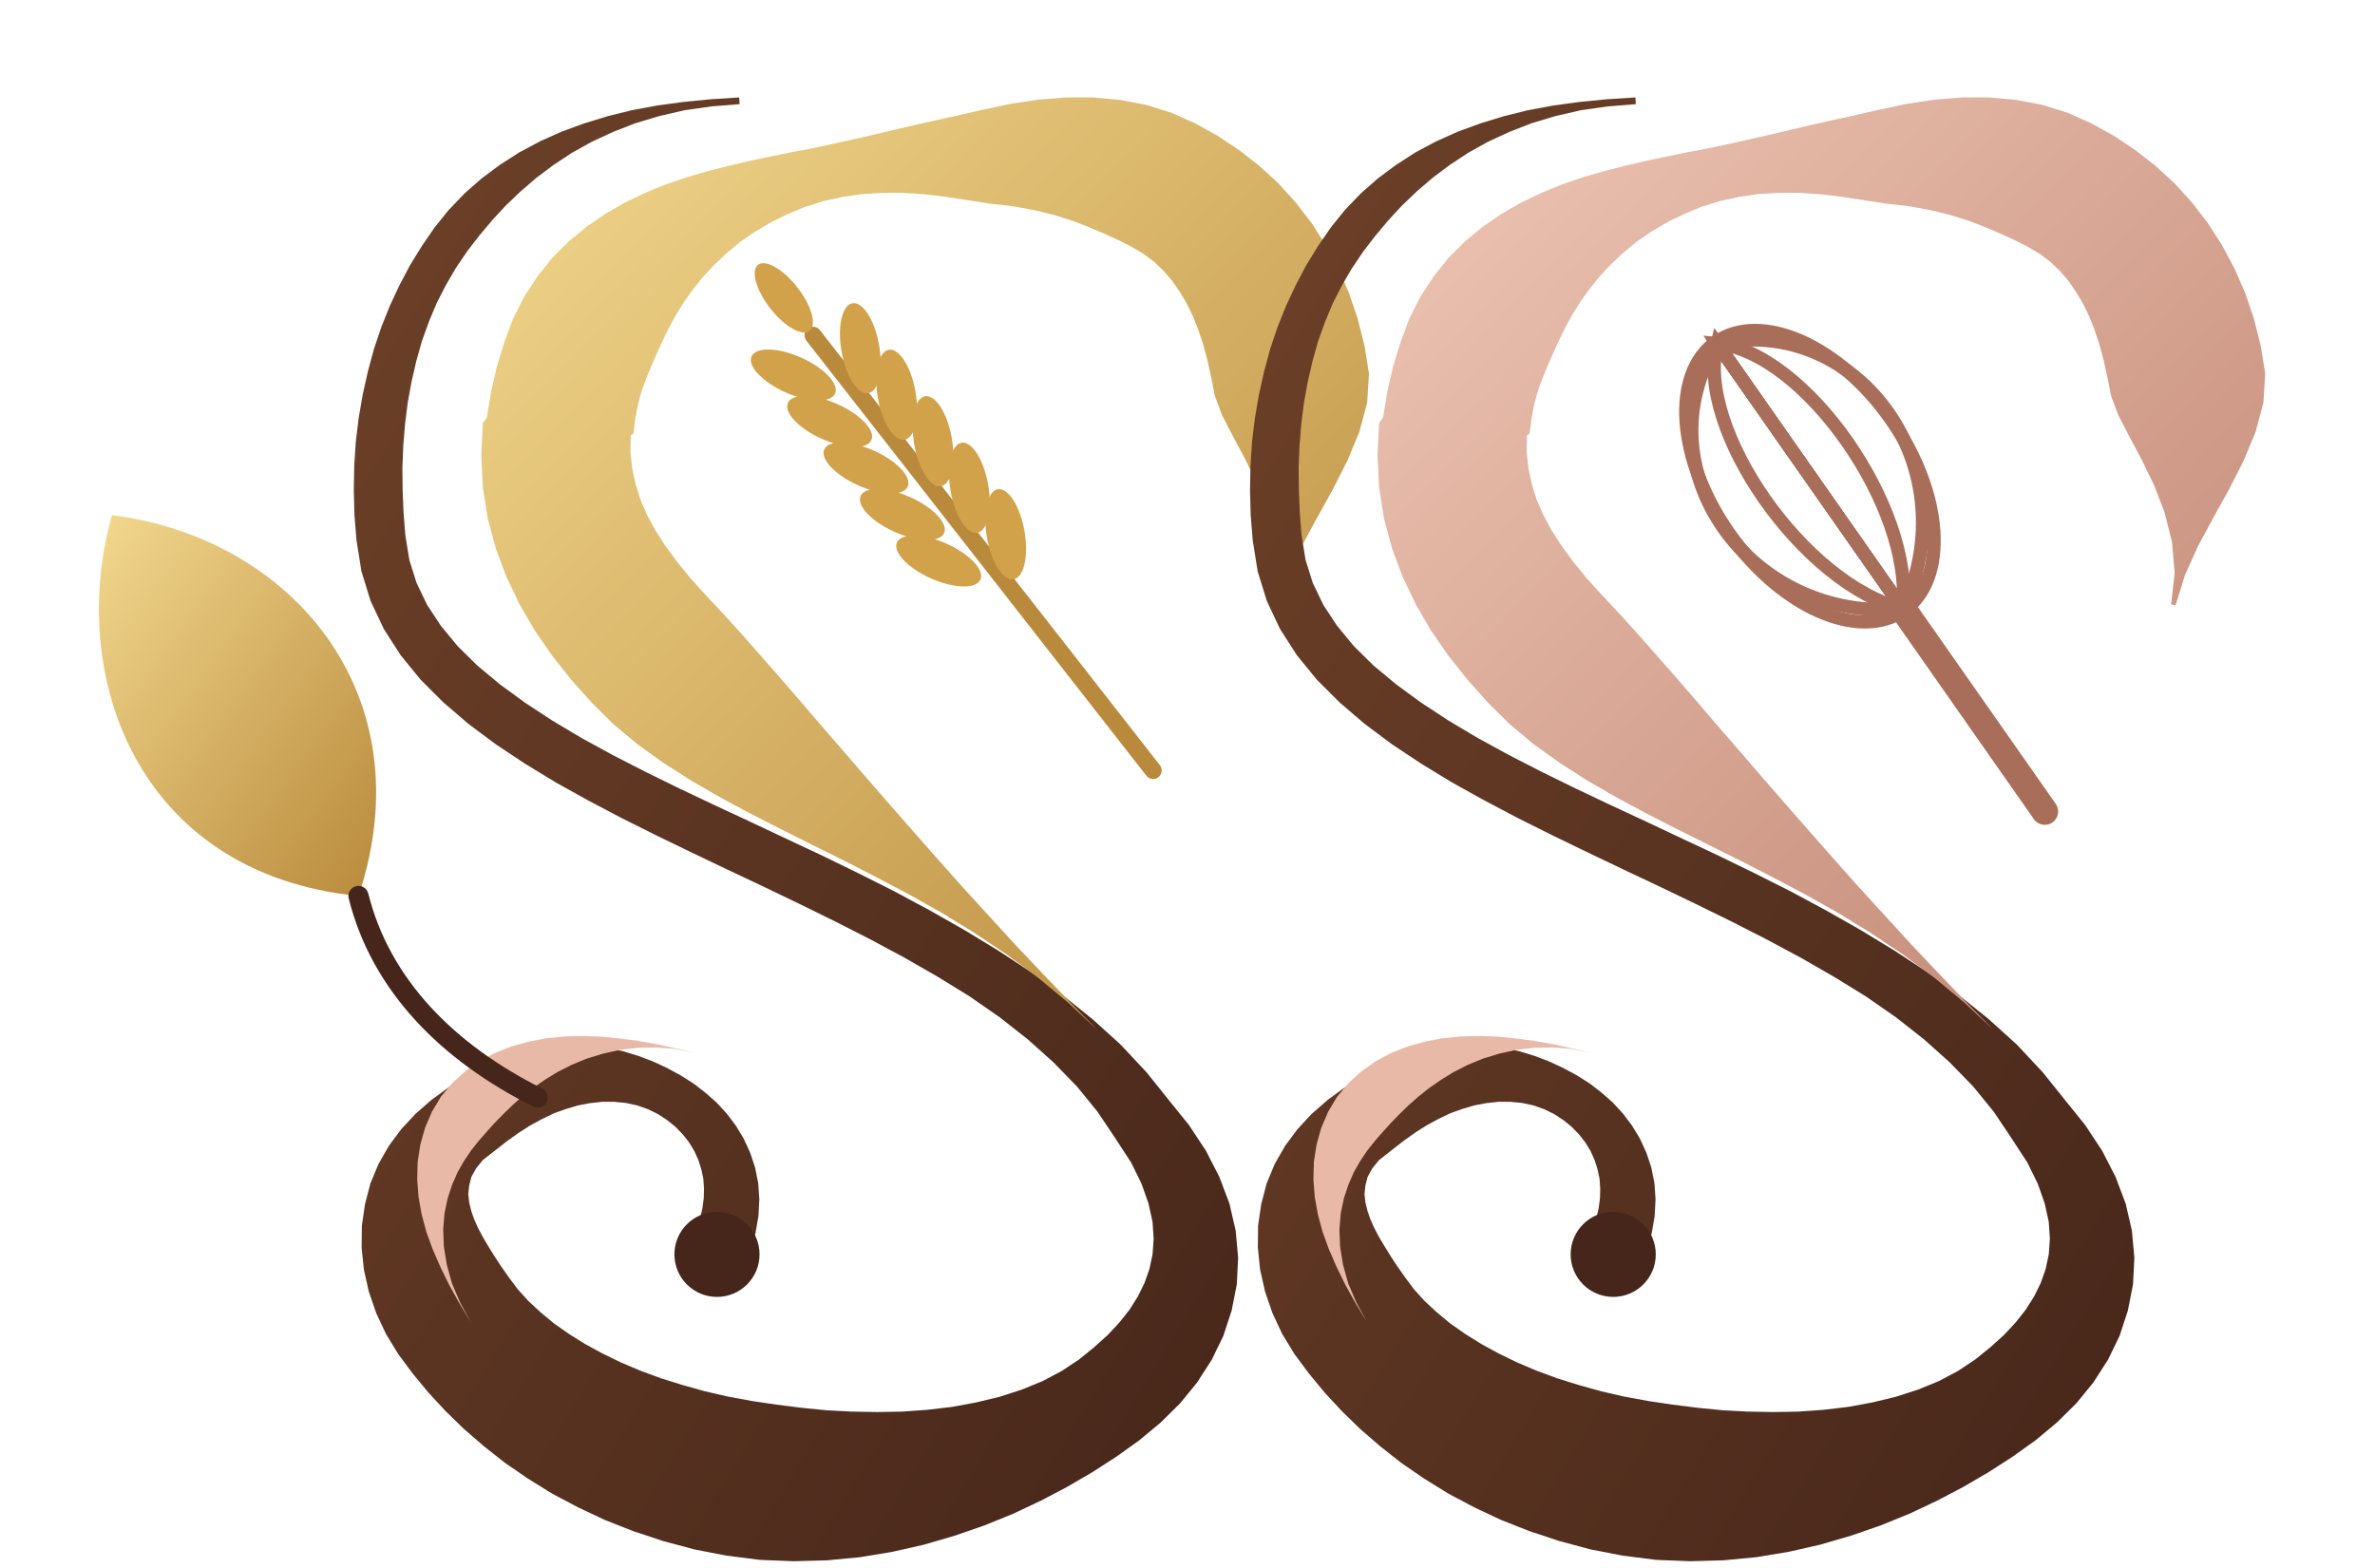
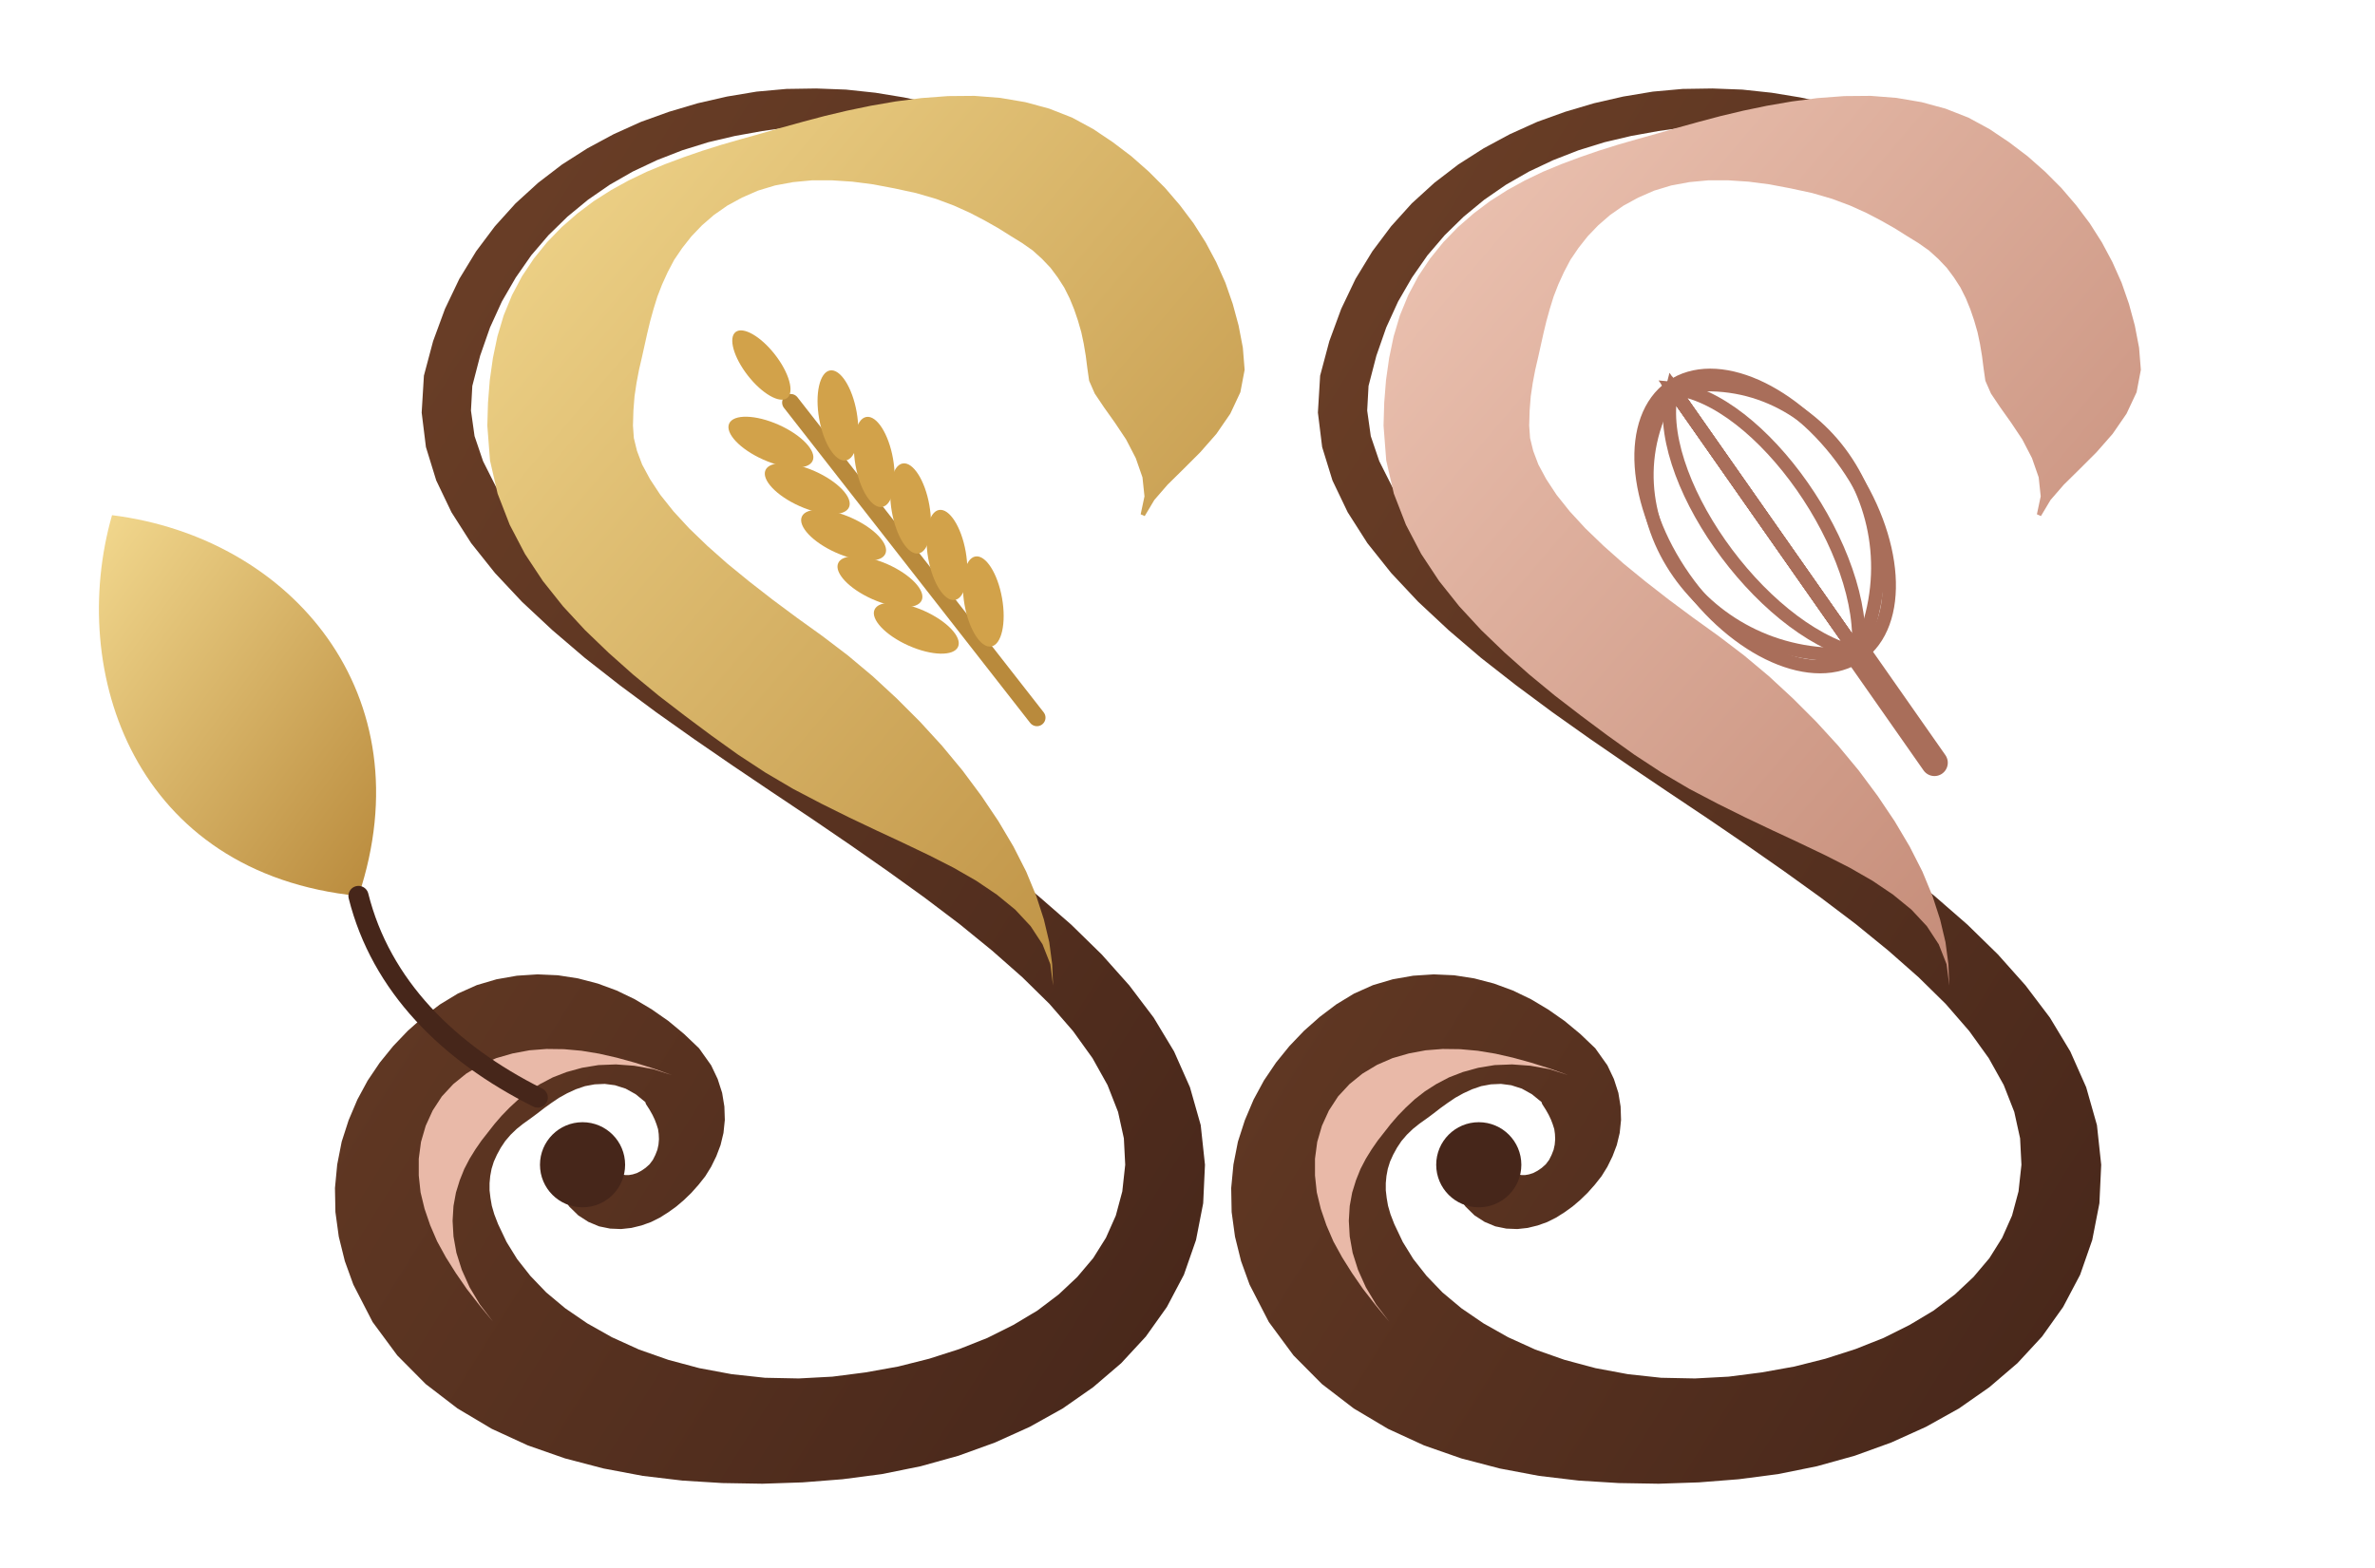
<svg xmlns="http://www.w3.org/2000/svg" viewBox="0 0 106 70" width="121.143" height="80" role="img" aria-label="El horno de Sara">
  <defs>
    <linearGradient id="logo0-gold" x1="0" y1="0" x2="1" y2="1">
      <stop offset="0" stop-color="#f2d88e" />
      <stop offset="1" stop-color="#b98a3c" />
    </linearGradient>
    <linearGradient id="logo0-rose" x1="0" y1="0" x2="1" y2="1">
      <stop offset="0" stop-color="#efc7b6" />
      <stop offset="1" stop-color="#bf8470" />
    </linearGradient>
    <linearGradient id="logo0-cocoa" x1="0" y1="0" x2="1" y2="1">
      <stop offset="0" stop-color="#6e4128" />
      <stop offset="1" stop-color="#46261a" />
    </linearGradient>
  </defs>
  <g transform="translate(6 0)">
    <g transform="translate(7 2)">
-       <path d="M19.99 2.35L18.73 2.43L17.51 2.55L16.33 2.71L15.20 2.92L14.11 3.19L13.07 3.51L12.06 3.88L11.10 4.31L10.18 4.80L9.31 5.36L8.49 5.97L7.73 6.64L7.03 7.37L6.40 8.15L5.83 8.98L5.30 9.84L4.83 10.73L4.40 11.65L4.02 12.60L3.69 13.58L3.42 14.58L3.19 15.61L3.01 16.65L2.88 17.72L2.81 18.80L2.79 19.89L2.82 21.00L2.91 22.11L3.13 23.50L3.54 24.83L4.13 26.08L4.88 27.25L5.77 28.34L6.79 29.36L7.91 30.32L9.13 31.23L10.44 32.10L11.82 32.94L13.26 33.74L14.76 34.53L16.30 35.30L17.87 36.06L19.46 36.82L21.07 37.58L22.67 38.35L24.26 39.13L25.83 39.93L27.36 40.75L28.84 41.60L30.27 42.48L31.61 43.41L32.87 44.40L34.02 45.43L35.07 46.51L35.99 47.64L36.78 48.82L37.49 49.91L37.95 50.85L38.26 51.73L38.44 52.55L38.49 53.30L38.44 54.00L38.30 54.66L38.08 55.28L37.79 55.87L37.42 56.46L36.97 57.03L36.44 57.60L35.83 58.15L35.15 58.70L34.38 59.21L33.53 59.66L32.60 60.04L31.61 60.36L30.57 60.61L29.49 60.81L28.39 60.94L27.27 61.02L26.14 61.04L25.01 61.02L23.88 60.96L22.77 60.85L21.66 60.71L20.58 60.55L19.49 60.35L18.45 60.11L17.45 59.83L16.49 59.53L15.57 59.19L14.70 58.82L13.88 58.42L13.11 58.00L12.39 57.55L11.72 57.08L11.12 56.58L10.58 56.08L10.11 55.56L9.72 55.04L9.37 54.54L9.06 54.07L8.79 53.63L8.54 53.21L8.33 52.81L8.16 52.43L8.03 52.05L7.94 51.68L7.90 51.31L7.94 50.93L8.04 50.54L8.25 50.16L8.55 49.79L8.97 49.46L9.65 48.93L10.17 48.56L10.69 48.23L11.21 47.95L11.73 47.70L12.26 47.51L12.80 47.35L13.33 47.25L13.87 47.19L14.41 47.19L14.93 47.24L15.44 47.35L15.92 47.52L16.37 47.74L16.78 48.01L17.15 48.31L17.48 48.65L17.76 49.01L17.99 49.39L18.17 49.79L18.30 50.20L18.39 50.62L18.42 51.05L18.41 51.49L18.35 51.94L18.24 52.41L18.07 52.90L17.84 53.42L20.16 54.58L20.49 53.82L20.72 53.05L20.85 52.29L20.89 51.54L20.84 50.82L20.70 50.12L20.48 49.46L20.19 48.83L19.84 48.25L19.44 47.72L18.98 47.22L18.48 46.78L17.95 46.37L17.38 46.01L16.77 45.68L16.15 45.39L15.49 45.14L14.80 44.93L14.08 44.76L13.33 44.66L12.55 44.62L11.75 44.64L10.93 44.75L10.10 44.94L9.27 45.22L8.45 45.60L7.65 46.08L7.03 46.54L6.25 47.11L5.54 47.73L4.91 48.41L4.36 49.15L3.89 49.97L3.53 50.84L3.29 51.76L3.15 52.72L3.14 53.70L3.24 54.68L3.46 55.66L3.79 56.62L4.23 57.56L4.78 58.46L5.42 59.32L6.12 60.17L6.88 60.99L7.70 61.79L8.59 62.56L9.54 63.31L10.56 64.01L11.64 64.68L12.79 65.29L14.00 65.86L15.27 66.36L16.60 66.80L17.98 67.17L19.42 67.45L20.92 67.64L22.42 67.70L23.91 67.66L25.38 67.52L26.83 67.28L28.24 66.96L29.61 66.56L30.94 66.10L32.22 65.58L33.45 65.00L34.63 64.38L35.76 63.72L36.83 63.03L37.85 62.30L38.80 61.51L39.67 60.65L40.43 59.72L41.08 58.71L41.60 57.64L41.97 56.51L42.20 55.34L42.26 54.15L42.15 52.94L41.87 51.73L41.42 50.54L40.82 49.37L40.06 48.22L39.22 47.18L38.17 45.87L37.02 44.64L35.76 43.50L34.43 42.43L33.03 41.41L31.57 40.45L30.06 39.53L28.51 38.65L26.93 37.80L25.32 36.99L23.70 36.20L22.08 35.44L20.47 34.68L18.88 33.94L17.32 33.20L15.81 32.46L14.35 31.71L12.96 30.95L11.65 30.17L10.43 29.37L9.31 28.55L8.30 27.71L7.42 26.84L6.67 25.93L6.06 25.00L5.59 24.02L5.27 23.00L5.09 21.89L5.01 20.87L4.97 19.86L4.96 18.86L5.00 17.88L5.08 16.91L5.20 15.96L5.37 15.03L5.58 14.12L5.83 13.23L6.14 12.37L6.49 11.53L6.90 10.73L7.35 9.96L7.85 9.22L8.39 8.52L8.97 7.83L9.58 7.17L10.24 6.54L10.95 5.93L11.71 5.36L12.53 4.82L13.41 4.33L14.36 3.89L15.36 3.50L16.43 3.18L17.56 2.92L18.76 2.75L20.01 2.65Z" fill="url(#logo0-cocoa)" />
-       <path d="M44.10 25.02L44.52 23.67L45.10 22.38L45.78 21.12L46.48 19.86L47.13 18.58L47.67 17.28L48.02 15.97L48.10 14.68L47.90 13.44L47.60 12.24L47.21 11.09L46.73 9.99L46.17 8.94L45.54 7.96L44.83 7.04L44.05 6.18L43.20 5.40L42.30 4.70L41.34 4.06L40.33 3.50L39.27 3.03L38.15 2.68L36.98 2.46L35.79 2.35L34.57 2.35L33.33 2.45L32.08 2.64L30.81 2.91L29.99 3.10L28.99 3.32L28.00 3.54L27.02 3.77L26.05 4.00L25.09 4.22L24.14 4.43L23.20 4.63L22.25 4.81L21.32 5.00L20.38 5.20L19.45 5.42L18.52 5.66L17.59 5.93L16.67 6.25L15.77 6.62L14.88 7.05L14.01 7.55L13.17 8.13L12.38 8.78L11.64 9.52L10.98 10.35L10.39 11.25L9.90 12.23L9.51 13.27L9.18 14.35L8.92 15.47L8.73 16.64L8.55 16.88L8.48 18.33L8.55 19.76L8.77 21.15L9.13 22.49L9.61 23.77L10.20 25.00L10.88 26.17L11.65 27.28L12.50 28.35L13.41 29.37L14.39 30.34L15.47 31.24L16.63 32.07L17.85 32.85L19.13 33.59L20.45 34.30L21.82 35.00L23.22 35.70L24.65 36.41L26.09 37.15L27.55 37.92L29.01 38.74L30.46 39.63L31.90 40.59L33.31 41.63L34.68 42.77L36.00 44.00L36.00 44.00L34.73 42.71L33.50 41.43L32.29 40.15L31.11 38.86L29.95 37.59L28.82 36.32L27.72 35.07L26.64 33.84L25.59 32.63L24.58 31.46L23.59 30.32L22.65 29.22L21.74 28.17L20.87 27.18L20.05 26.25L19.26 25.38L18.51 24.58L17.82 23.82L17.21 23.07L16.69 22.36L16.24 21.66L15.87 20.97L15.58 20.30L15.37 19.62L15.22 18.93L15.14 18.21L15.15 17.43L15.27 17.36L15.36 16.65L15.49 15.98L15.67 15.35L15.89 14.77L16.12 14.22L16.36 13.68L16.61 13.13L16.88 12.59L17.18 12.04L17.53 11.48L17.92 10.93L18.36 10.38L18.86 9.84L19.41 9.32L20.01 8.82L20.67 8.36L21.38 7.94L22.13 7.57L22.92 7.24L23.75 6.98L24.61 6.79L25.49 6.66L26.40 6.61L27.31 6.61L28.24 6.67L29.16 6.78L30.08 6.92L31.19 7.09L32.23 7.21L33.20 7.39L34.09 7.61L34.90 7.87L35.63 8.15L36.30 8.44L36.92 8.72L37.49 9.01L38.02 9.32L38.50 9.68L38.93 10.09L39.31 10.53L39.65 11.02L39.96 11.54L40.24 12.11L40.48 12.72L40.70 13.38L40.89 14.09L41.06 14.85L41.22 15.67L41.54 16.53L42.02 17.46L42.57 18.49L43.13 19.64L43.61 20.88L43.94 22.20L44.06 23.58L43.90 24.98Z" fill="url(#logo0-gold)" />
-       <path d="M8.00 57.00L7.53 56.14L7.17 55.29L6.94 54.46L6.81 53.65L6.78 52.88L6.84 52.16L6.98 51.50L7.18 50.89L7.42 50.34L7.71 49.83L8.02 49.37L8.36 48.94L8.71 48.54L9.07 48.14L9.45 47.75L9.86 47.35L10.30 46.96L10.78 46.58L11.31 46.21L11.88 45.86L12.51 45.54L13.19 45.26L13.91 45.04L14.67 44.87L15.47 44.78L16.30 44.76L17.14 44.83L18.00 45.00L18.00 45.00L17.15 44.80L16.31 44.62L15.48 44.47L14.66 44.36L13.84 44.28L13.02 44.25L12.21 44.27L11.40 44.35L10.61 44.50L9.85 44.71L9.11 45.00L8.41 45.37L7.76 45.83L7.18 46.36L6.68 46.96L6.28 47.63L5.97 48.35L5.76 49.10L5.64 49.87L5.62 50.66L5.68 51.44L5.82 52.22L6.03 53.00L6.31 53.77L6.65 54.55L7.04 55.35L7.49 56.16L8.00 57.00Z" fill="#e9b9a8" />
-       <circle cx="19" cy="54" r="1.9" fill="#46261a" />
-       <g transform="translate(28 19) rotate(-38) scale(.85)">
-         <path d="M0 20L0 -9" stroke="#b98a3c" stroke-width="0.9" stroke-linecap="round" fill="none" />
+       <path d="M36.06 5.92L35.16 5.34L34.21 4.79L33.19 4.27L32.12 3.79L30.99 3.35L29.82 2.96L28.60 2.62L27.35 2.35L26.07 2.14L24.76 2.00L23.43 1.95L22.10 1.97L20.77 2.09L19.45 2.31L18.14 2.61L16.86 2.99L15.61 3.44L14.39 3.99L13.22 4.62L12.09 5.34L11.02 6.16L10.01 7.08L9.09 8.10L8.25 9.22L7.50 10.45L6.86 11.79L6.33 13.23L5.92 14.77L5.82 16.42L6.01 17.96L6.47 19.45L7.15 20.87L8.03 22.25L9.09 23.58L10.30 24.87L11.65 26.13L13.10 27.37L14.66 28.59L16.29 29.80L17.97 30.99L19.70 32.18L21.45 33.36L23.20 34.53L24.93 35.71L26.62 36.89L28.26 38.07L29.82 39.25L31.28 40.44L32.63 41.63L33.84 42.82L34.89 44.03L35.76 45.24L36.43 46.44L36.90 47.64L37.16 48.82L37.22 50.00L37.09 51.19L36.80 52.27L36.36 53.26L35.79 54.17L35.08 55.01L34.25 55.79L33.30 56.51L32.23 57.15L31.07 57.73L29.81 58.23L28.47 58.66L27.08 59.01L25.63 59.27L24.15 59.46L22.65 59.54L21.14 59.51L19.66 59.35L18.21 59.08L16.83 58.71L15.52 58.25L14.31 57.70L13.21 57.08L12.23 56.41L11.38 55.70L10.67 54.96L10.08 54.21L9.61 53.45L9.23 52.65L9.06 52.21L8.95 51.83L8.89 51.48L8.85 51.14L8.85 50.82L8.88 50.50L8.94 50.18L9.04 49.86L9.18 49.55L9.35 49.24L9.55 48.94L9.79 48.66L10.06 48.40L10.36 48.16L10.67 47.94L10.98 47.71L11.29 47.47L11.61 47.24L11.95 47.01L12.31 46.81L12.70 46.63L13.11 46.49L13.54 46.41L13.99 46.39L14.45 46.45L14.92 46.60L15.37 46.85L15.80 47.20L15.83 47.29L15.99 47.54L16.12 47.77L16.22 47.98L16.30 48.19L16.37 48.41L16.40 48.63L16.41 48.86L16.39 49.10L16.34 49.33L16.25 49.56L16.14 49.78L15.99 49.98L15.81 50.14L15.62 50.27L15.43 50.37L15.24 50.43L15.07 50.46L14.91 50.46L14.79 50.44L14.70 50.40L14.64 50.35L14.61 50.30L14.58 50.24L14.54 50.17L14.49 50.06L14.43 49.89L14.36 49.66L11.64 50.34L11.83 50.90L12.08 51.42L12.41 51.87L12.81 52.26L13.26 52.55L13.74 52.75L14.23 52.85L14.72 52.87L15.18 52.82L15.63 52.71L16.05 52.56L16.45 52.36L16.83 52.12L17.19 51.86L17.53 51.57L17.86 51.25L18.18 50.89L18.48 50.51L18.74 50.09L18.97 49.62L19.16 49.12L19.29 48.58L19.35 48.00L19.33 47.40L19.23 46.79L19.03 46.17L18.74 45.56L18.20 44.80L17.53 44.16L16.83 43.58L16.10 43.07L15.33 42.61L14.52 42.22L13.68 41.91L12.80 41.68L11.90 41.54L10.99 41.50L10.07 41.56L9.16 41.72L8.28 41.98L7.43 42.36L6.64 42.84L5.90 43.40L5.20 44.02L4.55 44.70L3.95 45.44L3.41 46.24L2.95 47.09L2.56 48.01L2.25 48.97L2.05 49.99L1.95 51.04L1.97 52.11L2.12 53.21L2.39 54.30L2.77 55.35L3.63 57.02L4.73 58.51L6.00 59.79L7.42 60.88L8.95 61.79L10.56 62.53L12.22 63.11L13.94 63.56L15.69 63.89L17.46 64.10L19.24 64.21L21.03 64.24L22.82 64.18L24.60 64.04L26.36 63.81L28.09 63.46L29.78 62.99L31.41 62.40L32.96 61.70L34.43 60.88L35.79 59.93L37.04 58.86L38.14 57.67L39.08 56.35L39.84 54.91L40.38 53.36L40.70 51.72L40.78 50.00L40.59 48.23L40.11 46.54L39.40 44.94L38.49 43.43L37.40 41.99L36.17 40.61L34.81 39.28L33.33 37.99L31.76 36.74L30.10 35.52L28.38 34.33L26.62 33.17L24.84 32.02L23.05 30.89L21.28 29.77L19.54 28.66L17.85 27.55L16.23 26.44L14.71 25.33L13.29 24.22L12.01 23.10L10.88 21.97L9.91 20.85L9.13 19.72L8.56 18.59L8.18 17.47L8.02 16.33L8.08 15.23L8.43 13.88L8.87 12.62L9.40 11.46L10.02 10.39L10.71 9.40L11.48 8.50L12.33 7.67L13.24 6.92L14.21 6.25L15.24 5.66L16.32 5.15L17.45 4.71L18.61 4.35L19.80 4.07L21.02 3.85L22.24 3.68L23.48 3.56L24.72 3.49L25.97 3.47L27.20 3.51L28.43 3.61L29.63 3.77L30.81 3.99L31.95 4.28L33.04 4.63L34.08 5.05L35.05 5.53L35.94 6.08Z" fill="url(#logo0-cocoa)" />
+       <path d="M38.09 21.04L38.52 20.32L39.11 19.64L39.82 18.94L40.57 18.19L41.29 17.37L41.91 16.47L42.36 15.51L42.55 14.51L42.47 13.52L42.28 12.53L42.02 11.57L41.69 10.62L41.28 9.70L40.81 8.82L40.27 7.97L39.66 7.16L39.00 6.39L38.27 5.66L37.50 4.98L36.67 4.35L35.79 3.76L34.85 3.25L33.83 2.85L32.76 2.56L31.64 2.37L30.49 2.28L29.31 2.29L28.11 2.38L26.97 2.53L25.87 2.72L24.81 2.94L23.80 3.18L22.82 3.44L21.88 3.70L20.97 3.96L20.08 4.21L19.21 4.46L18.35 4.73L17.51 5.02L16.68 5.33L15.86 5.67L15.05 6.06L14.27 6.49L13.50 6.98L12.77 7.53L12.07 8.14L11.42 8.81L10.83 9.54L10.30 10.33L9.85 11.18L9.48 12.08L9.20 13.02L9.00 13.98L8.86 14.97L8.78 15.98L8.75 17.00L8.87 18.56L9.21 20.04L9.75 21.43L10.43 22.73L11.23 23.94L12.13 25.07L13.11 26.13L14.16 27.14L15.25 28.11L16.39 29.05L17.56 29.95L18.74 30.83L19.94 31.69L21.16 32.49L22.40 33.22L23.66 33.88L24.91 34.50L26.13 35.08L27.33 35.64L28.48 36.19L29.56 36.74L30.57 37.32L31.49 37.94L32.31 38.61L33.00 39.35L33.53 40.16L33.88 41.05L34.00 42.00L34.00 42.00L33.96 41.04L33.83 40.06L33.59 39.05L33.25 38.00L32.80 36.91L32.23 35.79L31.56 34.66L30.80 33.53L29.96 32.40L29.04 31.29L28.06 30.22L27.02 29.18L25.95 28.19L24.84 27.26L23.71 26.40L22.57 25.58L21.48 24.77L20.44 23.96L19.46 23.16L18.57 22.37L17.76 21.59L17.06 20.83L16.47 20.09L16.01 19.39L15.66 18.74L15.43 18.13L15.29 17.56L15.25 17.00L15.27 16.33L15.32 15.69L15.41 15.09L15.52 14.51L15.65 13.95L15.77 13.41L15.89 12.87L16.02 12.33L16.17 11.79L16.34 11.24L16.55 10.70L16.80 10.15L17.09 9.60L17.45 9.07L17.86 8.55L18.33 8.06L18.86 7.60L19.46 7.18L20.12 6.82L20.83 6.51L21.59 6.28L22.40 6.13L23.25 6.05L24.13 6.05L25.04 6.11L25.97 6.23L26.92 6.41L27.89 6.62L28.78 6.88L29.58 7.18L30.31 7.51L30.96 7.85L31.56 8.19L32.10 8.53L32.62 8.85L33.09 9.18L33.51 9.56L33.89 9.96L34.21 10.39L34.50 10.84L34.74 11.32L34.94 11.81L35.11 12.31L35.26 12.83L35.37 13.35L35.46 13.89L35.53 14.44L35.61 15.00L35.86 15.57L36.27 16.18L36.76 16.87L37.26 17.62L37.69 18.45L37.99 19.31L38.08 20.16L37.91 20.96Z" fill="url(#logo0-gold)" />
+       <path d="M9.00 57.00L8.42 56.24L7.96 55.47L7.61 54.69L7.37 53.93L7.24 53.20L7.20 52.50L7.24 51.84L7.35 51.24L7.52 50.69L7.72 50.19L7.96 49.73L8.22 49.31L8.49 48.92L8.78 48.55L9.07 48.18L9.39 47.81L9.75 47.44L10.15 47.07L10.60 46.72L11.10 46.40L11.67 46.10L12.29 45.86L12.98 45.67L13.71 45.55L14.49 45.52L15.31 45.58L16.15 45.73L17.00 46.00L17.00 46.00L16.16 45.70L15.33 45.44L14.53 45.22L13.74 45.04L12.95 44.91L12.17 44.84L11.39 44.83L10.63 44.89L9.88 45.03L9.15 45.24L8.46 45.54L7.81 45.93L7.23 46.40L6.72 46.95L6.31 47.58L6.00 48.26L5.79 48.98L5.69 49.73L5.69 50.48L5.77 51.23L5.95 51.97L6.20 52.70L6.51 53.42L6.90 54.13L7.34 54.83L7.83 55.54L8.39 56.26L9.00 57.00Z" fill="#e9b9a8" />
+       <circle cx="13" cy="50" r="1.9" fill="#46261a" />
+       <g transform="translate(27 22) rotate(-38) scale(.85)">
+         <path d="M0 12L0 -9" stroke="#b98a3c" stroke-width="0.9" stroke-linecap="round" fill="none" />
        <ellipse cx="-2.1" cy="-8" rx="1" ry="2.4" fill="#d2a24a" transform="rotate(-28 -2.1 -8)" />
        <ellipse cx="2.1" cy="-6.8" rx="1" ry="2.4" fill="#d2a24a" transform="rotate(28 2.1 -8)" />
        <ellipse cx="-2.1" cy="-4.9" rx="1" ry="2.4" fill="#d2a24a" transform="rotate(-28 -2.1 -4.9)" />
        <ellipse cx="2.1" cy="-3.7" rx="1" ry="2.4" fill="#d2a24a" transform="rotate(28 2.1 -4.9)" />
        <ellipse cx="-2.1" cy="-1.8" rx="1" ry="2.4" fill="#d2a24a" transform="rotate(-28 -2.1 -1.8)" />
        <ellipse cx="2.1" cy="-0.6" rx="1" ry="2.4" fill="#d2a24a" transform="rotate(28 2.1 -1.8)" />
        <ellipse cx="-2.1" cy="1.3" rx="1" ry="2.4" fill="#d2a24a" transform="rotate(-28 -2.1 1.3)" />
        <ellipse cx="2.1" cy="2.5" rx="1" ry="2.4" fill="#d2a24a" transform="rotate(28 2.1 1.3)" />
        <ellipse cx="-2.1" cy="4.4" rx="1" ry="2.4" fill="#d2a24a" transform="rotate(-28 -2.1 4.4)" />
        <ellipse cx="2.1" cy="5.6" rx="1" ry="2.4" fill="#d2a24a" transform="rotate(28 2.1 4.4)" />
        <ellipse cx="0" cy="-11.5" rx="0.9" ry="2.2" fill="#d2a24a" />
      </g>
      <path d="M3 38C-7 37 -10 28 -8 21C0 22 6 29 3 38Z" fill="url(#logo0-gold)" />
      <path d="M3 38C4 42 7 45 11 47" stroke="#46261a" stroke-width="0.9" fill="none" stroke-linecap="round" />
    </g>
    <g transform="translate(47 2)">
-       <path d="M19.99 2.35L18.73 2.43L17.51 2.55L16.33 2.71L15.20 2.92L14.11 3.19L13.07 3.51L12.06 3.88L11.10 4.31L10.18 4.80L9.31 5.36L8.49 5.97L7.73 6.64L7.03 7.37L6.40 8.15L5.83 8.98L5.30 9.84L4.83 10.73L4.40 11.65L4.02 12.60L3.69 13.58L3.42 14.58L3.19 15.61L3.01 16.65L2.88 17.72L2.81 18.80L2.79 19.89L2.82 21.00L2.91 22.11L3.13 23.50L3.54 24.83L4.13 26.08L4.88 27.25L5.77 28.34L6.79 29.36L7.91 30.32L9.13 31.23L10.44 32.10L11.82 32.94L13.26 33.74L14.76 34.53L16.30 35.30L17.87 36.06L19.46 36.82L21.07 37.58L22.67 38.35L24.26 39.13L25.83 39.93L27.36 40.75L28.84 41.60L30.27 42.48L31.61 43.41L32.87 44.40L34.02 45.43L35.07 46.51L35.99 47.64L36.78 48.82L37.49 49.91L37.95 50.85L38.26 51.73L38.44 52.55L38.49 53.30L38.44 54.00L38.30 54.66L38.08 55.28L37.79 55.87L37.42 56.46L36.97 57.03L36.44 57.60L35.83 58.15L35.15 58.70L34.38 59.21L33.53 59.66L32.60 60.04L31.61 60.36L30.57 60.61L29.49 60.81L28.39 60.94L27.27 61.02L26.14 61.04L25.01 61.02L23.88 60.96L22.77 60.85L21.66 60.71L20.58 60.55L19.49 60.35L18.45 60.11L17.45 59.83L16.49 59.53L15.57 59.19L14.70 58.82L13.88 58.42L13.11 58.00L12.39 57.55L11.72 57.08L11.12 56.58L10.58 56.08L10.11 55.56L9.72 55.04L9.37 54.54L9.06 54.07L8.79 53.63L8.54 53.21L8.33 52.81L8.16 52.43L8.03 52.05L7.94 51.68L7.90 51.31L7.94 50.93L8.04 50.54L8.25 50.16L8.55 49.79L8.97 49.46L9.65 48.93L10.17 48.56L10.69 48.23L11.21 47.95L11.73 47.70L12.26 47.51L12.80 47.35L13.33 47.25L13.87 47.19L14.41 47.19L14.93 47.24L15.44 47.35L15.92 47.52L16.37 47.74L16.78 48.01L17.15 48.31L17.48 48.65L17.76 49.01L17.99 49.39L18.17 49.79L18.30 50.20L18.39 50.62L18.42 51.05L18.41 51.49L18.35 51.94L18.24 52.41L18.07 52.90L17.84 53.42L20.16 54.58L20.49 53.82L20.72 53.05L20.85 52.29L20.89 51.54L20.84 50.82L20.70 50.12L20.48 49.46L20.19 48.83L19.84 48.25L19.44 47.72L18.98 47.22L18.48 46.78L17.95 46.37L17.38 46.01L16.77 45.68L16.15 45.39L15.49 45.14L14.80 44.93L14.08 44.76L13.33 44.66L12.55 44.62L11.75 44.64L10.93 44.75L10.10 44.94L9.27 45.22L8.45 45.60L7.65 46.08L7.03 46.54L6.25 47.11L5.54 47.73L4.91 48.41L4.36 49.15L3.89 49.97L3.53 50.84L3.29 51.76L3.15 52.72L3.14 53.70L3.24 54.68L3.46 55.66L3.79 56.62L4.23 57.56L4.78 58.46L5.42 59.32L6.12 60.17L6.88 60.99L7.70 61.79L8.59 62.56L9.54 63.31L10.56 64.01L11.64 64.68L12.79 65.29L14.00 65.86L15.27 66.36L16.60 66.80L17.98 67.17L19.42 67.45L20.92 67.64L22.42 67.70L23.91 67.66L25.38 67.52L26.83 67.28L28.24 66.96L29.61 66.56L30.94 66.10L32.22 65.58L33.45 65.00L34.63 64.38L35.76 63.72L36.83 63.03L37.85 62.30L38.80 61.51L39.67 60.65L40.43 59.72L41.08 58.71L41.60 57.64L41.97 56.51L42.20 55.34L42.26 54.15L42.15 52.94L41.87 51.73L41.42 50.54L40.82 49.37L40.06 48.22L39.22 47.18L38.17 45.87L37.02 44.64L35.76 43.50L34.43 42.43L33.03 41.41L31.57 40.45L30.06 39.53L28.51 38.65L26.93 37.80L25.32 36.99L23.70 36.20L22.08 35.44L20.47 34.68L18.88 33.94L17.32 33.20L15.81 32.46L14.35 31.71L12.96 30.95L11.65 30.17L10.43 29.37L9.31 28.55L8.30 27.71L7.42 26.84L6.67 25.93L6.06 25.00L5.59 24.02L5.27 23.00L5.09 21.89L5.01 20.87L4.97 19.86L4.96 18.86L5.00 17.88L5.08 16.91L5.20 15.96L5.37 15.03L5.58 14.12L5.83 13.23L6.14 12.37L6.49 11.53L6.90 10.73L7.35 9.96L7.85 9.22L8.39 8.52L8.97 7.83L9.58 7.17L10.24 6.54L10.95 5.93L11.71 5.36L12.53 4.82L13.41 4.33L14.36 3.89L15.36 3.50L16.43 3.18L17.56 2.92L18.76 2.75L20.01 2.65Z" fill="url(#logo0-cocoa)" />
-       <path d="M44.10 25.02L44.52 23.67L45.10 22.38L45.78 21.12L46.48 19.86L47.13 18.58L47.67 17.28L48.02 15.97L48.10 14.68L47.90 13.44L47.60 12.24L47.21 11.09L46.73 9.99L46.17 8.94L45.54 7.96L44.83 7.04L44.05 6.18L43.20 5.40L42.30 4.70L41.34 4.06L40.33 3.50L39.27 3.03L38.15 2.68L36.98 2.46L35.79 2.35L34.57 2.35L33.33 2.45L32.08 2.64L30.81 2.91L29.99 3.10L28.99 3.32L28.00 3.54L27.02 3.77L26.05 4.00L25.09 4.22L24.14 4.43L23.20 4.63L22.25 4.81L21.32 5.00L20.38 5.20L19.45 5.42L18.52 5.66L17.59 5.93L16.67 6.25L15.77 6.62L14.88 7.05L14.01 7.55L13.17 8.13L12.38 8.78L11.64 9.52L10.98 10.35L10.39 11.25L9.90 12.23L9.51 13.27L9.18 14.35L8.92 15.47L8.73 16.64L8.55 16.88L8.48 18.33L8.55 19.76L8.77 21.15L9.13 22.49L9.61 23.77L10.20 25.00L10.88 26.17L11.65 27.28L12.50 28.35L13.41 29.37L14.39 30.34L15.47 31.24L16.63 32.07L17.85 32.85L19.13 33.59L20.45 34.30L21.82 35.00L23.22 35.70L24.65 36.41L26.09 37.15L27.55 37.92L29.01 38.74L30.46 39.63L31.90 40.59L33.31 41.63L34.68 42.77L36.00 44.00L36.00 44.00L34.73 42.71L33.50 41.43L32.29 40.15L31.11 38.86L29.95 37.59L28.82 36.32L27.72 35.07L26.64 33.84L25.59 32.63L24.58 31.46L23.59 30.32L22.65 29.22L21.74 28.17L20.87 27.18L20.05 26.25L19.26 25.38L18.51 24.58L17.82 23.82L17.21 23.07L16.69 22.36L16.24 21.66L15.87 20.97L15.58 20.30L15.37 19.62L15.22 18.93L15.14 18.21L15.15 17.43L15.27 17.36L15.36 16.65L15.49 15.98L15.67 15.35L15.89 14.77L16.12 14.22L16.36 13.68L16.61 13.13L16.88 12.59L17.18 12.04L17.53 11.48L17.92 10.93L18.36 10.38L18.86 9.84L19.41 9.32L20.01 8.82L20.67 8.36L21.38 7.94L22.13 7.57L22.92 7.24L23.75 6.98L24.61 6.79L25.49 6.66L26.40 6.61L27.31 6.61L28.24 6.67L29.16 6.78L30.08 6.92L31.19 7.09L32.23 7.21L33.20 7.39L34.09 7.61L34.90 7.87L35.63 8.15L36.30 8.44L36.92 8.72L37.49 9.01L38.02 9.32L38.50 9.68L38.93 10.09L39.31 10.53L39.65 11.02L39.96 11.54L40.24 12.11L40.48 12.72L40.70 13.38L40.89 14.09L41.06 14.85L41.22 15.67L41.54 16.53L42.02 17.46L42.57 18.49L43.13 19.64L43.61 20.88L43.94 22.20L44.06 23.58L43.90 24.98Z" fill="url(#logo0-rose)" />
-       <path d="M8.00 57.00L7.53 56.14L7.17 55.29L6.94 54.46L6.81 53.65L6.78 52.88L6.84 52.16L6.98 51.50L7.18 50.89L7.42 50.34L7.71 49.83L8.02 49.37L8.36 48.94L8.71 48.54L9.07 48.14L9.45 47.75L9.86 47.35L10.30 46.96L10.78 46.58L11.31 46.21L11.88 45.86L12.51 45.54L13.19 45.26L13.91 45.04L14.67 44.87L15.47 44.78L16.30 44.76L17.14 44.83L18.00 45.00L18.00 45.00L17.15 44.80L16.31 44.62L15.48 44.47L14.66 44.36L13.84 44.28L13.02 44.25L12.21 44.27L11.40 44.35L10.61 44.50L9.85 44.71L9.11 45.00L8.41 45.37L7.76 45.83L7.18 46.36L6.68 46.96L6.28 47.63L5.97 48.35L5.76 49.10L5.64 49.87L5.62 50.66L5.68 51.44L5.82 52.22L6.03 53.00L6.31 53.77L6.65 54.55L7.04 55.35L7.49 56.16L8.00 57.00Z" fill="#e9b9a8" />
-       <circle cx="19" cy="54" r="1.9" fill="#46261a" />
-       <g transform="translate(29 21) rotate(-35) scale(.85)" fill="none" stroke="#a96e5a" stroke-linecap="round">
-         <path d="M0 6L0 19" stroke-width="1.4" />
+       <path d="M36.06 5.92L35.16 5.34L34.21 4.79L33.19 4.27L32.12 3.79L30.99 3.35L29.82 2.96L28.60 2.62L27.35 2.35L26.07 2.14L24.76 2.00L23.43 1.95L22.10 1.97L20.77 2.09L19.45 2.31L18.14 2.61L16.86 2.99L15.61 3.44L14.39 3.99L13.22 4.62L12.09 5.34L11.02 6.16L10.01 7.08L9.09 8.10L8.25 9.22L7.50 10.45L6.86 11.79L6.33 13.23L5.92 14.77L5.82 16.42L6.01 17.96L6.47 19.45L7.15 20.87L8.03 22.25L9.09 23.58L10.30 24.87L11.65 26.13L13.10 27.37L14.66 28.59L16.29 29.80L17.97 30.99L19.70 32.18L21.45 33.36L23.20 34.53L24.93 35.71L26.62 36.89L28.26 38.07L29.82 39.25L31.28 40.44L32.63 41.63L33.84 42.82L34.89 44.03L35.76 45.24L36.43 46.44L36.90 47.64L37.16 48.82L37.22 50.00L37.09 51.19L36.80 52.27L36.36 53.26L35.79 54.17L35.08 55.01L34.25 55.79L33.30 56.51L32.23 57.15L31.07 57.73L29.81 58.23L28.47 58.66L27.08 59.01L25.63 59.27L24.15 59.46L22.65 59.54L21.14 59.51L19.66 59.35L18.21 59.08L16.83 58.71L15.52 58.25L14.31 57.70L13.21 57.08L12.23 56.41L11.38 55.70L10.67 54.96L10.08 54.21L9.61 53.45L9.23 52.65L9.06 52.21L8.95 51.83L8.89 51.48L8.85 51.14L8.85 50.82L8.88 50.50L8.94 50.18L9.04 49.86L9.18 49.55L9.35 49.24L9.55 48.94L9.79 48.66L10.06 48.40L10.36 48.16L10.67 47.94L10.98 47.71L11.29 47.47L11.61 47.24L11.95 47.01L12.31 46.81L12.70 46.63L13.11 46.49L13.54 46.41L13.99 46.39L14.45 46.45L14.92 46.60L15.37 46.85L15.80 47.20L15.83 47.29L15.99 47.54L16.12 47.77L16.22 47.98L16.30 48.19L16.37 48.41L16.40 48.63L16.41 48.86L16.39 49.10L16.34 49.33L16.25 49.56L16.14 49.78L15.99 49.98L15.81 50.14L15.62 50.27L15.43 50.37L15.24 50.43L15.07 50.46L14.91 50.46L14.79 50.44L14.70 50.40L14.64 50.35L14.61 50.30L14.58 50.24L14.54 50.17L14.49 50.06L14.43 49.89L14.36 49.66L11.64 50.34L11.83 50.90L12.08 51.42L12.41 51.87L12.81 52.26L13.26 52.55L13.74 52.75L14.23 52.85L14.72 52.87L15.18 52.82L15.63 52.71L16.05 52.56L16.45 52.36L16.83 52.12L17.19 51.86L17.53 51.57L17.86 51.25L18.18 50.89L18.48 50.51L18.74 50.09L18.97 49.62L19.16 49.12L19.29 48.58L19.35 48.00L19.33 47.40L19.23 46.79L19.03 46.17L18.74 45.56L18.20 44.80L17.53 44.16L16.83 43.58L16.10 43.07L15.33 42.61L14.52 42.22L13.68 41.91L12.80 41.68L11.90 41.54L10.99 41.50L10.07 41.56L9.16 41.72L8.28 41.98L7.43 42.36L6.64 42.84L5.90 43.40L5.20 44.02L4.55 44.70L3.95 45.44L3.41 46.24L2.95 47.09L2.56 48.01L2.25 48.97L2.05 49.99L1.95 51.04L1.97 52.11L2.12 53.21L2.39 54.30L2.77 55.35L3.63 57.02L4.73 58.51L6.00 59.79L7.42 60.88L8.95 61.79L10.56 62.53L12.22 63.11L13.94 63.56L15.69 63.89L17.46 64.10L19.24 64.21L21.03 64.24L22.82 64.18L24.60 64.04L26.36 63.81L28.09 63.46L29.78 62.99L31.41 62.40L32.96 61.70L34.43 60.88L35.79 59.93L37.04 58.86L38.14 57.67L39.08 56.35L39.84 54.91L40.38 53.36L40.70 51.72L40.78 50.00L40.59 48.23L40.11 46.54L39.40 44.94L38.49 43.43L37.40 41.99L36.17 40.61L34.81 39.28L33.33 37.99L31.76 36.74L30.10 35.52L28.38 34.33L26.62 33.17L24.84 32.02L23.05 30.89L21.28 29.77L19.54 28.66L17.85 27.55L16.23 26.44L14.71 25.33L13.29 24.22L12.01 23.10L10.88 21.97L9.91 20.85L9.13 19.72L8.56 18.59L8.18 17.47L8.02 16.33L8.08 15.23L8.43 13.88L8.87 12.62L9.40 11.46L10.02 10.39L10.71 9.40L11.48 8.50L12.33 7.67L13.24 6.92L14.21 6.25L15.24 5.66L16.32 5.15L17.45 4.71L18.61 4.35L19.80 4.07L21.02 3.85L22.24 3.68L23.48 3.56L24.72 3.49L25.97 3.47L27.20 3.51L28.43 3.61L29.63 3.77L30.81 3.99L31.95 4.28L33.04 4.63L34.08 5.05L35.05 5.53L35.94 6.08Z" fill="url(#logo0-cocoa)" />
+       <path d="M38.09 21.04L38.52 20.32L39.11 19.64L39.82 18.94L40.57 18.19L41.29 17.37L41.91 16.47L42.36 15.51L42.55 14.51L42.47 13.52L42.28 12.53L42.02 11.57L41.69 10.62L41.28 9.70L40.81 8.82L40.27 7.97L39.66 7.16L39.00 6.39L38.27 5.66L37.50 4.98L36.67 4.35L35.79 3.76L34.85 3.25L33.83 2.85L32.76 2.56L31.64 2.37L30.49 2.28L29.31 2.29L28.11 2.38L26.97 2.53L25.87 2.72L24.81 2.94L23.80 3.18L22.82 3.44L21.88 3.70L20.97 3.96L20.08 4.21L19.21 4.46L18.35 4.73L17.51 5.02L16.68 5.33L15.86 5.67L15.05 6.06L14.27 6.49L13.50 6.98L12.77 7.53L12.07 8.14L11.42 8.81L10.83 9.54L10.30 10.33L9.85 11.18L9.48 12.08L9.20 13.02L9.00 13.98L8.86 14.97L8.78 15.98L8.75 17.00L8.87 18.56L9.21 20.04L9.75 21.43L10.43 22.73L11.23 23.94L12.13 25.07L13.11 26.13L14.16 27.14L15.25 28.11L16.39 29.05L17.56 29.95L18.74 30.83L19.94 31.69L21.16 32.49L22.40 33.22L23.66 33.88L24.91 34.50L26.13 35.08L27.33 35.64L28.48 36.19L29.56 36.74L30.57 37.32L31.49 37.94L32.31 38.61L33.00 39.35L33.53 40.16L33.88 41.05L34.00 42.00L34.00 42.00L33.96 41.04L33.83 40.06L33.59 39.05L33.25 38.00L32.80 36.91L32.23 35.79L31.56 34.66L30.80 33.53L29.96 32.40L29.04 31.29L28.06 30.22L27.02 29.18L25.95 28.19L24.84 27.26L23.71 26.40L22.57 25.58L21.48 24.77L20.44 23.96L19.46 23.16L18.57 22.37L17.76 21.59L17.06 20.83L16.47 20.09L16.01 19.39L15.66 18.74L15.43 18.13L15.29 17.56L15.25 17.00L15.27 16.33L15.32 15.69L15.41 15.09L15.52 14.51L15.65 13.95L15.77 13.41L15.89 12.87L16.02 12.33L16.17 11.79L16.34 11.24L16.55 10.70L16.80 10.15L17.09 9.60L17.45 9.07L17.86 8.55L18.33 8.06L18.86 7.60L19.46 7.18L20.12 6.82L20.83 6.51L21.59 6.28L22.40 6.13L23.25 6.05L24.13 6.05L25.04 6.11L25.97 6.23L26.92 6.41L27.89 6.62L28.78 6.88L29.58 7.18L30.31 7.51L30.96 7.85L31.56 8.19L32.10 8.53L32.62 8.85L33.09 9.18L33.51 9.56L33.89 9.96L34.21 10.39L34.50 10.84L34.74 11.32L34.94 11.81L35.11 12.31L35.26 12.83L35.37 13.35L35.46 13.89L35.53 14.44L35.61 15.00L35.86 15.57L36.27 16.18L36.76 16.87L37.26 17.62L37.69 18.45L37.99 19.31L38.08 20.16L37.91 20.96Z" fill="url(#logo0-rose)" />
+       <path d="M9.00 57.00L8.42 56.24L7.96 55.47L7.61 54.69L7.37 53.93L7.24 53.20L7.20 52.50L7.24 51.84L7.35 51.24L7.52 50.69L7.72 50.19L7.96 49.73L8.22 49.31L8.49 48.92L8.78 48.55L9.07 48.18L9.39 47.81L9.75 47.44L10.15 47.07L10.60 46.72L11.10 46.40L11.67 46.10L12.29 45.86L12.98 45.67L13.71 45.55L14.49 45.52L15.31 45.58L16.15 45.73L17.00 46.00L17.00 46.00L16.16 45.70L15.33 45.44L14.53 45.22L13.74 45.04L12.95 44.91L12.17 44.84L11.39 44.83L10.63 44.89L9.88 45.03L9.15 45.24L8.46 45.54L7.81 45.93L7.23 46.40L6.72 46.95L6.31 47.58L6.00 48.26L5.79 48.98L5.69 49.73L5.69 50.48L5.77 51.23L5.95 51.97L6.20 52.70L6.51 53.42L6.90 54.13L7.34 54.83L7.83 55.54L8.39 56.26L9.00 57.00Z" fill="#e9b9a8" />
+       <circle cx="13" cy="50" r="1.9" fill="#46261a" />
+       <g transform="translate(27 23) rotate(-35) scale(.85)" fill="none" stroke="#a96e5a" stroke-linecap="round">
+         <path d="M0 6L0 13" stroke-width="1.4" />
        <path d="M0 6C-7.04 2 -7.04 -8 0 -11C0 -8 0 2 0 6" stroke-width="0.7" transform="scale(1)" />
        <path d="M0 6C-3.52 2 -3.52 -8 0 -11C0 -8 0 2 0 6" stroke-width="0.7" transform="scale(1)" />
        <path d="M0 6C0 2 0 -8 0 -11C0 -8 0 2 0 6" stroke-width="0.7" transform="scale(1)" />
        <path d="M0 6C3.52 2 3.52 -8 0 -11C0 -8 0 2 0 6" stroke-width="0.7" transform="scale(1)" />
        <path d="M0 6C7.04 2 7.04 -8 0 -11C0 -8 0 2 0 6" stroke-width="0.7" transform="scale(1)" />
        <ellipse cx="0" cy="-2.5" rx="5.2" ry="8.6" stroke-width="0.7" />
      </g>
    </g>
  </g>
</svg>
